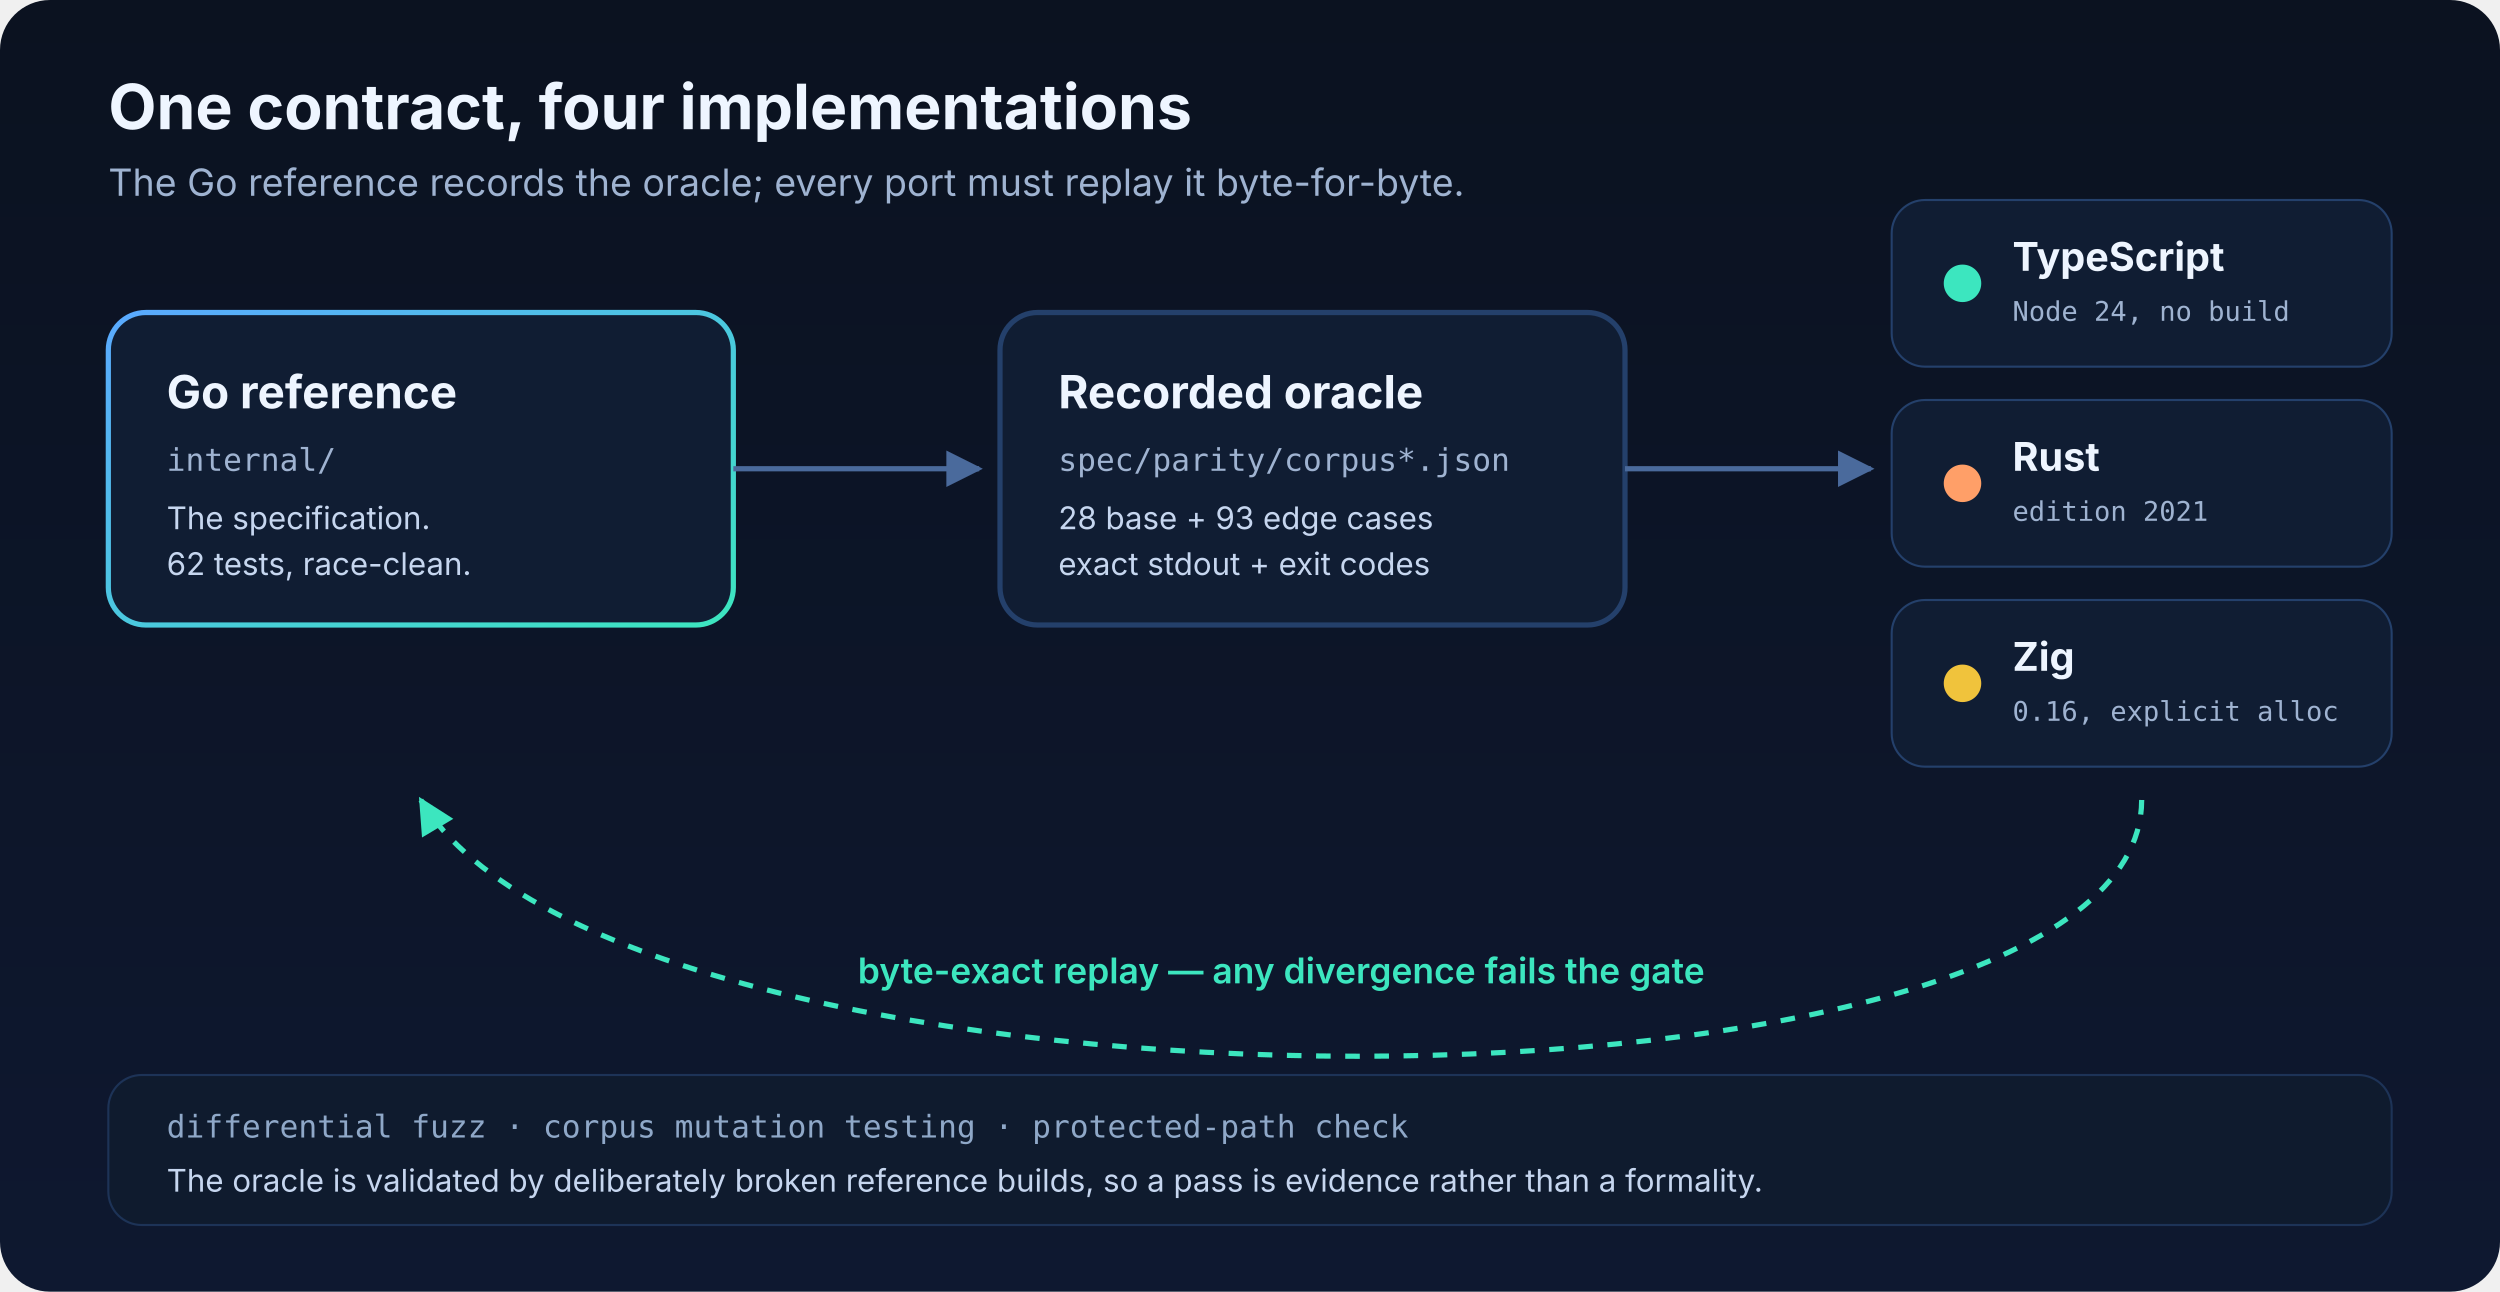
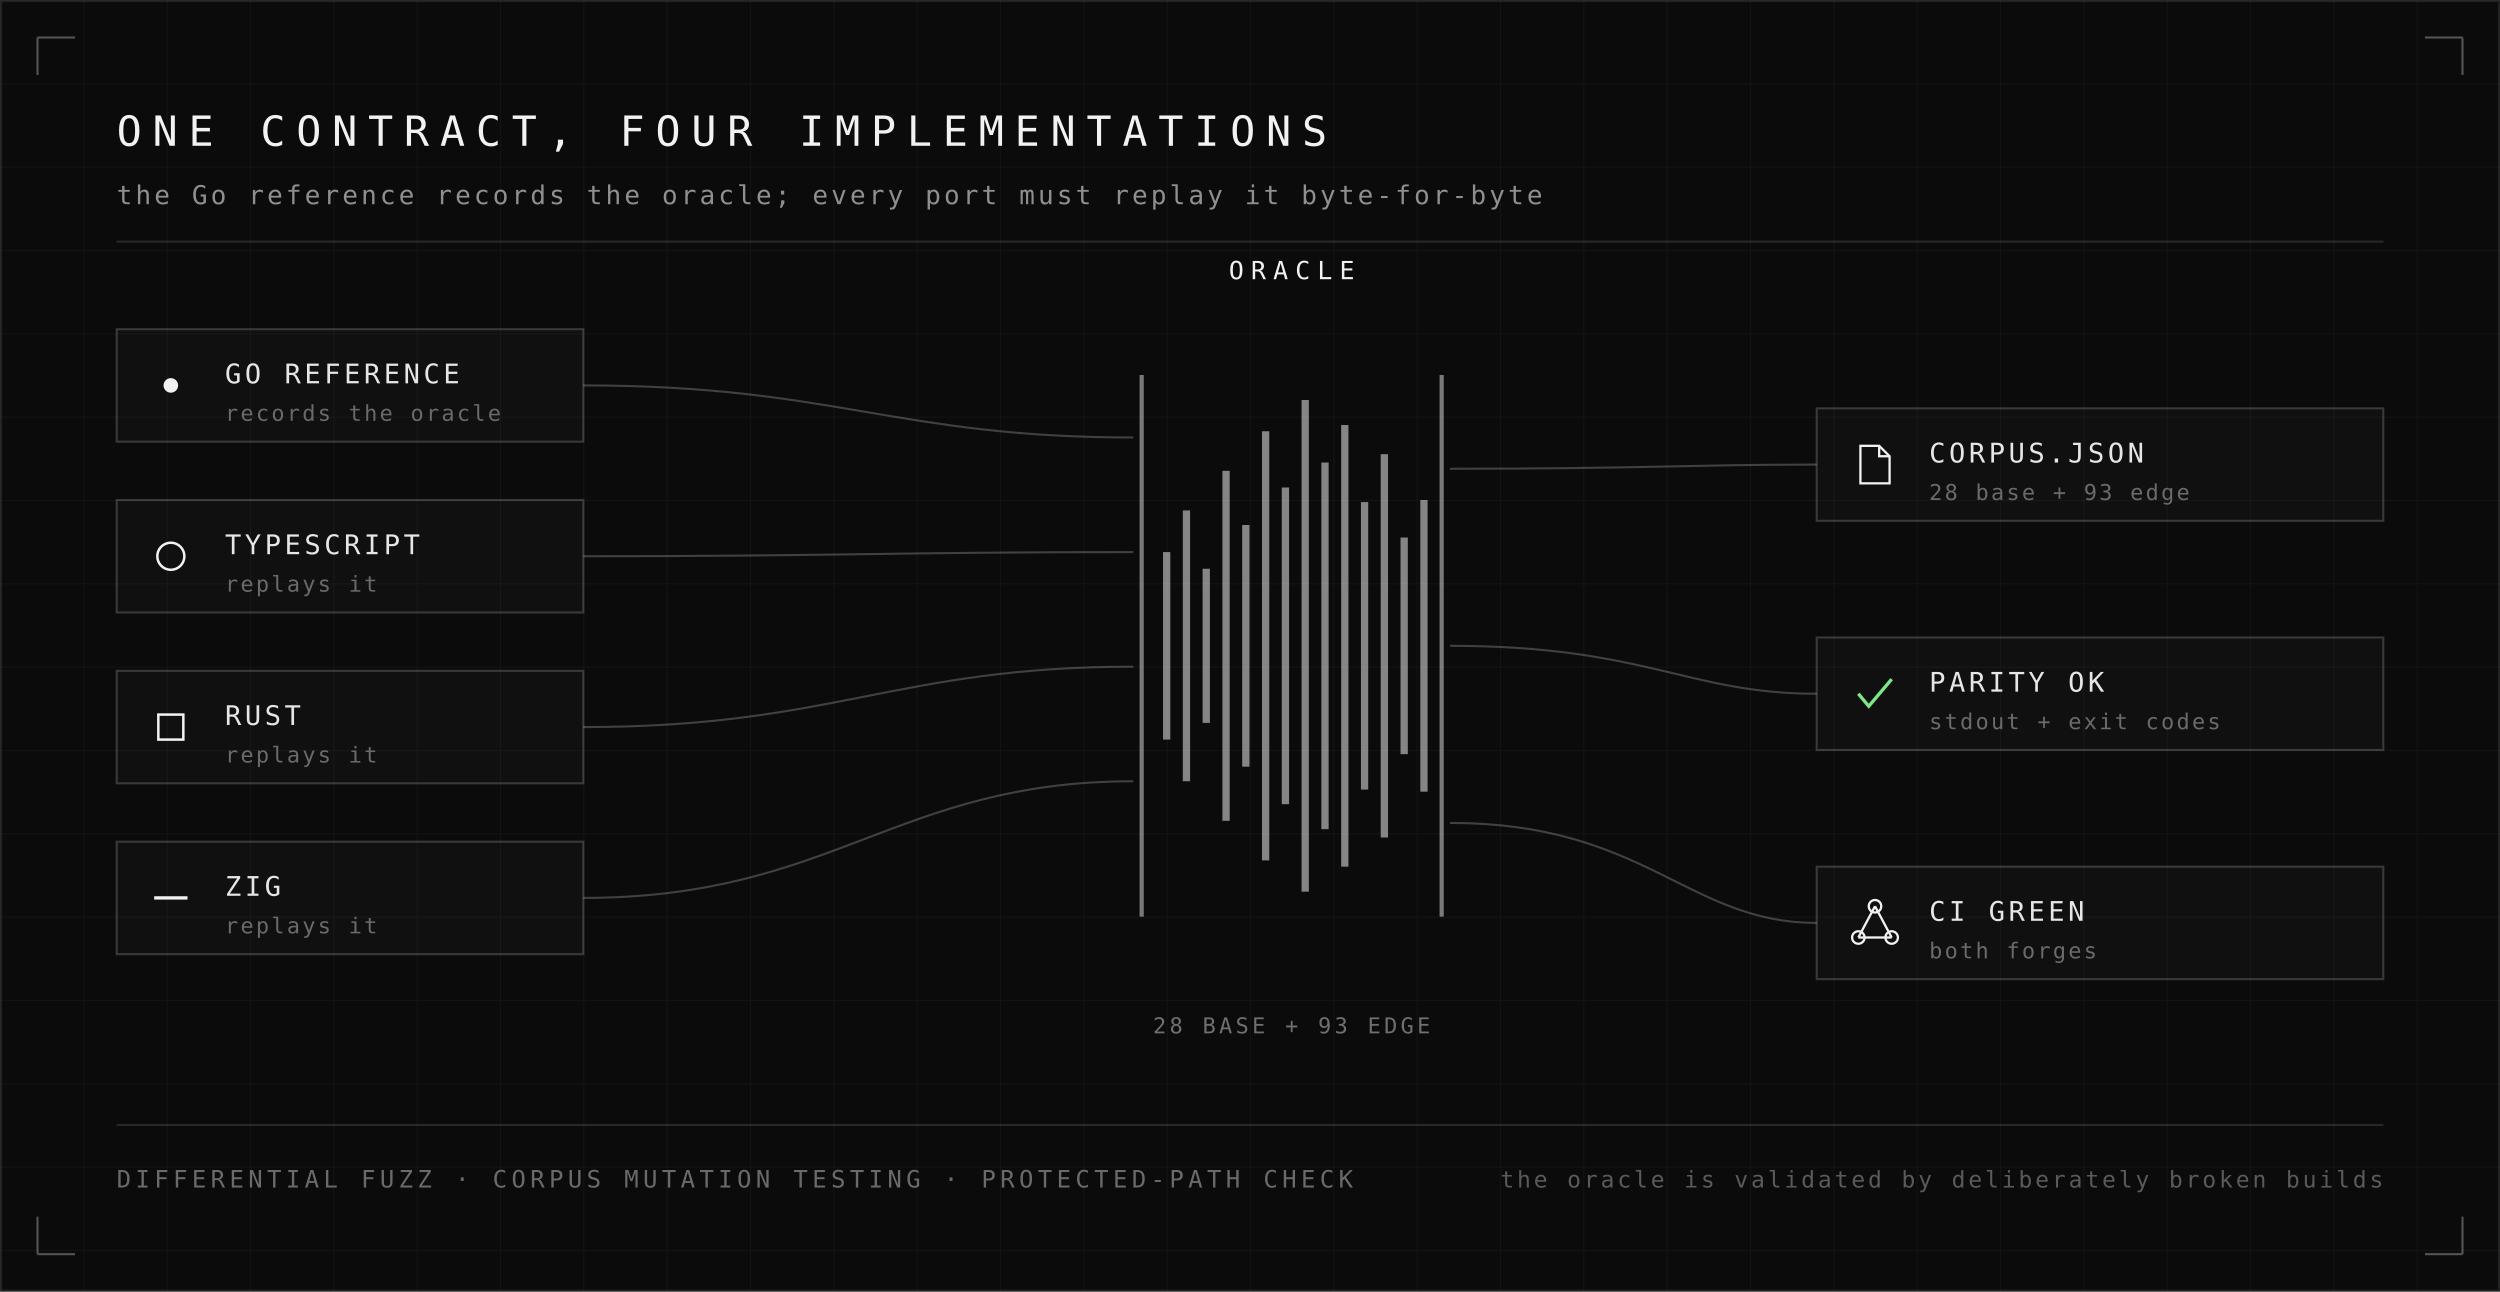
- <svg xmlns="http://www.w3.org/2000/svg" viewBox="0 0 1200 620" width="1200" height="620" role="img" aria-label="OwnScout architecture: a Go reference records an oracle corpus, and TypeScript, Rust and Zig ports replay it byte-for-byte">
+ <svg xmlns="http://www.w3.org/2000/svg" viewBox="0 0 1200 620" width="1200" height="620" role="img" aria-label="OwnScout architecture: the Go reference records an oracle corpus and TypeScript, Rust and Zig ports replay it byte-for-byte">
  <defs>
-     <linearGradient id="bg" x1="0" y1="0" x2="0" y2="1">
-       <stop offset="0" stop-color="#0b1220" />
-       <stop offset="1" stop-color="#0e1830" />
-     </linearGradient>
-     <linearGradient id="go" x1="0" y1="0" x2="1" y2="1">
-       <stop offset="0" stop-color="#5aa9ff" />
-       <stop offset="1" stop-color="#3ce6bf" />
-     </linearGradient>
-     <marker id="arrow" viewBox="0 0 10 10" refX="9" refY="5" markerWidth="7" markerHeight="7" orient="auto-start-reverse">
-       <path d="M0 0 L10 5 L0 10 z" fill="#4a6a9c" />
-     </marker>
-     <marker id="arrowc" viewBox="0 0 10 10" refX="9" refY="5" markerWidth="7" markerHeight="7" orient="auto-start-reverse">
-       <path d="M0 0 L10 5 L0 10 z" fill="#4a6a9c" />
-     </marker>
-     <marker id="arrowg" viewBox="0 0 10 10" refX="9" refY="5" markerWidth="7" markerHeight="7" orient="auto-start-reverse">
-       <path d="M0 0 L10 5 L0 10 z" fill="#3ce6bf" />
-     </marker>
+     <pattern id="grid" width="40" height="40" patternUnits="userSpaceOnUse">
+       <path d="M40 0H0V40" fill="none" stroke="#ffffff" stroke-opacity="0.035" stroke-width="1" />
+     </pattern>
  </defs>
-   <rect width="1200" height="620" rx="24" fill="url(#bg)" />
-   <text x="52" y="62" font-family="Inter, -apple-system, 'Segoe UI', Roboto, Helvetica, Arial, sans-serif" font-size="30" font-weight="700" fill="#eef5ff">One contract, four implementations</text>
-   <text x="52" y="94" font-family="Inter, -apple-system, 'Segoe UI', Roboto, Helvetica, Arial, sans-serif" font-size="18" fill="#9fb3d1">The Go reference records the oracle; every port must replay it byte-for-byte.</text>
-   <g transform="translate(52,150)">
-     <rect width="300" height="150" rx="18" fill="#101d33" stroke="url(#go)" stroke-width="2.5" />
-     <text x="28" y="46" font-family="Inter, -apple-system, 'Segoe UI', Roboto, Helvetica, Arial, sans-serif" font-size="22" font-weight="700" fill="#eef5ff">Go reference</text>
-     <text x="28" y="76" font-family="ui-monospace, SFMono-Regular, Menlo, Consolas, monospace" font-size="15" fill="#9fb3d1">internal/</text>
-     <text x="28" y="104" font-family="Inter, -apple-system, 'Segoe UI', Roboto, Helvetica, Arial, sans-serif" font-size="15" fill="#c6d6ef">The specification.</text>
-     <text x="28" y="126" font-family="Inter, -apple-system, 'Segoe UI', Roboto, Helvetica, Arial, sans-serif" font-size="15" fill="#c6d6ef">62 tests, race-clean.</text>
+   <rect width="1200" height="620" fill="#0b0b0b" />
+   <rect width="1200" height="620" fill="url(#grid)" />
+   <rect x="0.5" y="0.5" width="1199" height="619" fill="none" stroke="#ffffff" stroke-opacity="0.09" />
+   <g stroke="#ffffff" stroke-opacity="0.3" stroke-width="1" fill="none">
+     <path d="M18 18h18M18 18v18" />
+     <path d="M1182 18h-18M1182 18v18" />
+     <path d="M18 602h18M18 602v-18" />
+     <path d="M1182 602h-18M1182 602v-18" />
  </g>
-   <line x1="352" y1="225" x2="470" y2="225" stroke="#4a6a9c" stroke-width="2.5" marker-end="url(#arrowc)" />
-   <g transform="translate(480,150)">
-     <rect width="300" height="150" rx="18" fill="#101d33" stroke="#24406b" stroke-width="2.5" />
-     <text x="28" y="46" font-family="Inter, -apple-system, 'Segoe UI', Roboto, Helvetica, Arial, sans-serif" font-size="22" font-weight="700" fill="#eef5ff">Recorded oracle</text>
-     <text x="28" y="76" font-family="ui-monospace, SFMono-Regular, Menlo, Consolas, monospace" font-size="15" fill="#9fb3d1">spec/parity/corpus*.json</text>
-     <text x="28" y="104" font-family="Inter, -apple-system, 'Segoe UI', Roboto, Helvetica, Arial, sans-serif" font-size="15" fill="#c6d6ef">28 base + 93 edge cases</text>
-     <text x="28" y="126" font-family="Inter, -apple-system, 'Segoe UI', Roboto, Helvetica, Arial, sans-serif" font-size="15" fill="#c6d6ef">exact stdout + exit codes</text>
+   <text x="56" y="70" font-family="ui-monospace, SFMono-Regular, Menlo, Consolas, monospace" font-size="20" fill="#f2f2f2" letter-spacing="5.2">ONE CONTRACT, FOUR IMPLEMENTATIONS</text>
+   <text x="56" y="98" font-family="ui-monospace, SFMono-Regular, Menlo, Consolas, monospace" font-size="12.5" fill="#8f8f8f" letter-spacing="1.5">the Go reference records the oracle; every port must replay it byte-for-byte</text>
+   <line x1="56" y1="116" x2="1144" y2="116" stroke="#ffffff" stroke-opacity="0.12" stroke-width="1" />
+   <rect x="56" y="158" width="224" height="54" fill="#ffffff" fill-opacity="0.02" stroke="#ffffff" stroke-opacity="0.18" />
+   <circle cx="82" cy="185" r="3.5" fill="#f2f2f2" />
+   <text x="108" y="184" font-family="ui-monospace, SFMono-Regular, Menlo, Consolas, monospace" font-size="13" fill="#e6e6e6" letter-spacing="1.7">GO REFERENCE</text>
+   <text x="108" y="202" font-family="ui-monospace, SFMono-Regular, Menlo, Consolas, monospace" font-size="10.5" fill="#6a6a6a" letter-spacing="1.1">records the oracle</text>
+   <path d="M280 185 C 400 185 430 210 544 210" fill="none" stroke="#ffffff" stroke-opacity="0.22" stroke-width="1" />
+   <rect x="56" y="240" width="224" height="54" fill="#ffffff" fill-opacity="0.02" stroke="#ffffff" stroke-opacity="0.18" />
+   <circle cx="82" cy="267" r="6.5" fill="none" stroke="#f2f2f2" stroke-width="1.2" />
+   <text x="108" y="266" font-family="ui-monospace, SFMono-Regular, Menlo, Consolas, monospace" font-size="13" fill="#e6e6e6" letter-spacing="1.7">TYPESCRIPT</text>
+   <text x="108" y="284" font-family="ui-monospace, SFMono-Regular, Menlo, Consolas, monospace" font-size="10.5" fill="#6a6a6a" letter-spacing="1.1">replays it</text>
+   <path d="M280 267 C 400 267 430 265 544 265" fill="none" stroke="#ffffff" stroke-opacity="0.22" stroke-width="1" />
+   <rect x="56" y="322" width="224" height="54" fill="#ffffff" fill-opacity="0.02" stroke="#ffffff" stroke-opacity="0.18" />
+   <rect x="76" y="343" width="12" height="12" fill="none" stroke="#f2f2f2" stroke-width="1.2" />
+   <text x="108" y="348" font-family="ui-monospace, SFMono-Regular, Menlo, Consolas, monospace" font-size="13" fill="#e6e6e6" letter-spacing="1.7">RUST</text>
+   <text x="108" y="366" font-family="ui-monospace, SFMono-Regular, Menlo, Consolas, monospace" font-size="10.5" fill="#6a6a6a" letter-spacing="1.1">replays it</text>
+   <path d="M280 349 C 400 349 430 320 544 320" fill="none" stroke="#ffffff" stroke-opacity="0.22" stroke-width="1" />
+   <rect x="56" y="404" width="224" height="54" fill="#ffffff" fill-opacity="0.02" stroke="#ffffff" stroke-opacity="0.18" />
+   <line x1="74" y1="431" x2="90" y2="431" stroke="#f2f2f2" stroke-width="1.6" />
+   <text x="108" y="430" font-family="ui-monospace, SFMono-Regular, Menlo, Consolas, monospace" font-size="13" fill="#e6e6e6" letter-spacing="1.7">ZIG</text>
+   <text x="108" y="448" font-family="ui-monospace, SFMono-Regular, Menlo, Consolas, monospace" font-size="10.5" fill="#6a6a6a" letter-spacing="1.1">replays it</text>
+   <path d="M280 431 C 400 431 430 375 544 375" fill="none" stroke="#ffffff" stroke-opacity="0.22" stroke-width="1" />
+   <line x1="548" y1="180" x2="548" y2="440" stroke="#e8e8e8" stroke-opacity="0.5" stroke-width="2" />
+   <line x1="692" y1="180" x2="692" y2="440" stroke="#e8e8e8" stroke-opacity="0.5" stroke-width="2" />
+   <line x1="560.0" y1="265.0" x2="560.0" y2="355.0" stroke="#e8e8e8" stroke-opacity="0.55" stroke-width="3.5" />
+   <line x1="569.5" y1="245.0" x2="569.5" y2="375.0" stroke="#e8e8e8" stroke-opacity="0.55" stroke-width="3.5" />
+   <line x1="579.0" y1="273.0" x2="579.0" y2="347.0" stroke="#e8e8e8" stroke-opacity="0.55" stroke-width="3.5" />
+   <line x1="588.5" y1="226.0" x2="588.5" y2="394.0" stroke="#e8e8e8" stroke-opacity="0.55" stroke-width="3.5" />
+   <line x1="598.0" y1="252.0" x2="598.0" y2="368.0" stroke="#e8e8e8" stroke-opacity="0.55" stroke-width="3.5" />
+   <line x1="607.5" y1="207.0" x2="607.5" y2="413.0" stroke="#e8e8e8" stroke-opacity="0.55" stroke-width="3.5" />
+   <line x1="617.0" y1="234.0" x2="617.0" y2="386.0" stroke="#e8e8e8" stroke-opacity="0.55" stroke-width="3.5" />
+   <line x1="626.5" y1="192.0" x2="626.5" y2="428.0" stroke="#e8e8e8" stroke-opacity="0.55" stroke-width="3.5" />
+   <line x1="636.0" y1="222.0" x2="636.0" y2="398.0" stroke="#e8e8e8" stroke-opacity="0.55" stroke-width="3.5" />
+   <line x1="645.5" y1="204.0" x2="645.5" y2="416.0" stroke="#e8e8e8" stroke-opacity="0.55" stroke-width="3.5" />
+   <line x1="655.0" y1="241.0" x2="655.0" y2="379.0" stroke="#e8e8e8" stroke-opacity="0.55" stroke-width="3.5" />
+   <line x1="664.5" y1="218.0" x2="664.5" y2="402.0" stroke="#e8e8e8" stroke-opacity="0.55" stroke-width="3.5" />
+   <line x1="674.0" y1="258.0" x2="674.0" y2="362.0" stroke="#e8e8e8" stroke-opacity="0.55" stroke-width="3.5" />
+   <line x1="683.5" y1="240.0" x2="683.5" y2="380.0" stroke="#e8e8e8" stroke-opacity="0.55" stroke-width="3.5" />
+   <text x="620" y="134" text-anchor="middle" font-family="ui-monospace, SFMono-Regular, Menlo, Consolas, monospace" font-size="12" fill="#f2f2f2" letter-spacing="3.4">ORACLE</text>
+   <text x="620" y="496" text-anchor="middle" font-family="ui-monospace, SFMono-Regular, Menlo, Consolas, monospace" font-size="10.5" fill="#6f6f6f" letter-spacing="1.6">28 BASE + 93 EDGE</text>
+   <path d="M696 225 C 790 225 810 223 872 223" fill="none" stroke="#ffffff" stroke-opacity="0.22" stroke-width="1" />
+   <rect x="872" y="196" width="272" height="54" fill="#ffffff" fill-opacity="0.02" stroke="#ffffff" stroke-opacity="0.18" />
+   <path d="M893 214 h9 l5 5 v13 h-14 z" fill="none" stroke="#f2f2f2" stroke-width="1.1" />
+   <path d="M902 214 v5 h5" fill="none" stroke="#f2f2f2" stroke-width="1.1" />
+   <text x="926" y="222" font-family="ui-monospace, SFMono-Regular, Menlo, Consolas, monospace" font-size="13" fill="#e6e6e6" letter-spacing="1.7">CORPUS.JSON</text>
+   <text x="926" y="240" font-family="ui-monospace, SFMono-Regular, Menlo, Consolas, monospace" font-size="10.5" fill="#6a6a6a" letter-spacing="1.1">28 base + 93 edge</text>
+   <path d="M696 310 C 790 310 810 333 872 333" fill="none" stroke="#ffffff" stroke-opacity="0.22" stroke-width="1" />
+   <rect x="872" y="306" width="272" height="54" fill="#ffffff" fill-opacity="0.02" stroke="#ffffff" stroke-opacity="0.18" />
+   <path d="M892 333 l5 6 l11 -13" fill="none" stroke="#7ee787" stroke-width="1.6" />
+   <text x="926" y="332" font-family="ui-monospace, SFMono-Regular, Menlo, Consolas, monospace" font-size="13" fill="#e6e6e6" letter-spacing="1.7">PARITY OK</text>
+   <text x="926" y="350" font-family="ui-monospace, SFMono-Regular, Menlo, Consolas, monospace" font-size="10.5" fill="#6a6a6a" letter-spacing="1.1">stdout + exit codes</text>
+   <path d="M696 395 C 790 395 810 443 872 443" fill="none" stroke="#ffffff" stroke-opacity="0.22" stroke-width="1" />
+   <rect x="872" y="416" width="272" height="54" fill="#ffffff" fill-opacity="0.02" stroke="#ffffff" stroke-opacity="0.18" />
+   <g fill="none" stroke="#f2f2f2" stroke-width="1.1">
+     <line x1="900" y1="435" x2="892" y2="450" />
+     <line x1="900" y1="435" x2="908" y2="450" />
+     <line x1="892" y1="450" x2="908" y2="450" />
+     <circle cx="900" cy="435" r="3" />
+     <circle cx="892" cy="450" r="3" />
+     <circle cx="908" cy="450" r="3" />
  </g>
-   <line x1="780" y1="225" x2="898" y2="225" stroke="#4a6a9c" stroke-width="2.5" marker-end="url(#arrowc)" />
-   <g font-family="Inter, -apple-system, 'Segoe UI', Roboto, Helvetica, Arial, sans-serif">
-     <g transform="translate(908,96)">
-       <rect width="240" height="80" rx="16" fill="#101d33" stroke="#24406b" />
-       <circle cx="34" cy="40" r="9" fill="#3ce6bf" />
-       <text x="58" y="34" font-size="19" font-weight="700" fill="#eef5ff">TypeScript</text>
-       <text x="58" y="58" font-family="ui-monospace, SFMono-Regular, Menlo, Consolas, monospace" font-size="13" fill="#9fb3d1">Node 24, no build</text>
-     </g>
-     <g transform="translate(908,192)">
-       <rect width="240" height="80" rx="16" fill="#101d33" stroke="#24406b" />
-       <circle cx="34" cy="40" r="9" fill="#ff9f68" />
-       <text x="58" y="34" font-size="19" font-weight="700" fill="#eef5ff">Rust</text>
-       <text x="58" y="58" font-family="ui-monospace, SFMono-Regular, Menlo, Consolas, monospace" font-size="13" fill="#9fb3d1">edition 2021</text>
-     </g>
-     <g transform="translate(908,288)">
-       <rect width="240" height="80" rx="16" fill="#101d33" stroke="#24406b" />
-       <circle cx="34" cy="40" r="9" fill="#f0c33c" />
-       <text x="58" y="34" font-size="19" font-weight="700" fill="#eef5ff">Zig</text>
-       <text x="58" y="58" font-family="ui-monospace, SFMono-Regular, Menlo, Consolas, monospace" font-size="13" fill="#9fb3d1">0.16, explicit alloc</text>
-     </g>
-   </g>
-   <path d="M1028 384 C1028 548 300 548 202 384" fill="none" stroke="#3ce6bf" stroke-width="2.5" stroke-dasharray="7 7" marker-end="url(#arrowg)" />
-   <text x="615" y="472" text-anchor="middle" font-family="Inter, -apple-system, 'Segoe UI', Roboto, Helvetica, Arial, sans-serif" font-size="17" font-weight="600" fill="#3ce6bf">byte-exact replay — any divergence fails the gate</text>
-   <g transform="translate(52,516)">
-     <rect width="1096" height="72" rx="16" fill="#0f1b2e" stroke="#1d3357" />
-     <text x="28" y="30" font-family="ui-monospace, SFMono-Regular, Menlo, Consolas, monospace" font-size="15" fill="#8fa8c8">differential fuzz · corpus mutation testing · protected-path check</text>
-     <text x="28" y="56" font-family="Inter, -apple-system, 'Segoe UI', Roboto, Helvetica, Arial, sans-serif" font-size="15" fill="#c6d6ef">The oracle is validated by deliberately broken reference builds, so a pass is evidence rather than a formality.</text>
-   </g>
+   <text x="926" y="442" font-family="ui-monospace, SFMono-Regular, Menlo, Consolas, monospace" font-size="13" fill="#e6e6e6" letter-spacing="1.7">CI GREEN</text>
+   <text x="926" y="460" font-family="ui-monospace, SFMono-Regular, Menlo, Consolas, monospace" font-size="10.5" fill="#6a6a6a" letter-spacing="1.1">both forges</text>
+   <line x1="56" y1="540" x2="1144" y2="540" stroke="#ffffff" stroke-opacity="0.12" stroke-width="1" />
+   <text x="56" y="570" font-family="ui-monospace, SFMono-Regular, Menlo, Consolas, monospace" font-size="11.5" fill="#6a6a6a" letter-spacing="2.1">DIFFERENTIAL FUZZ · CORPUS MUTATION TESTING · PROTECTED-PATH CHECK</text>
+   <text x="1144" y="570" text-anchor="end" font-family="ui-monospace, SFMono-Regular, Menlo, Consolas, monospace" font-size="11" fill="#5a5a5a" letter-spacing="1.4">the oracle is validated by deliberately broken builds</text>
</svg>
